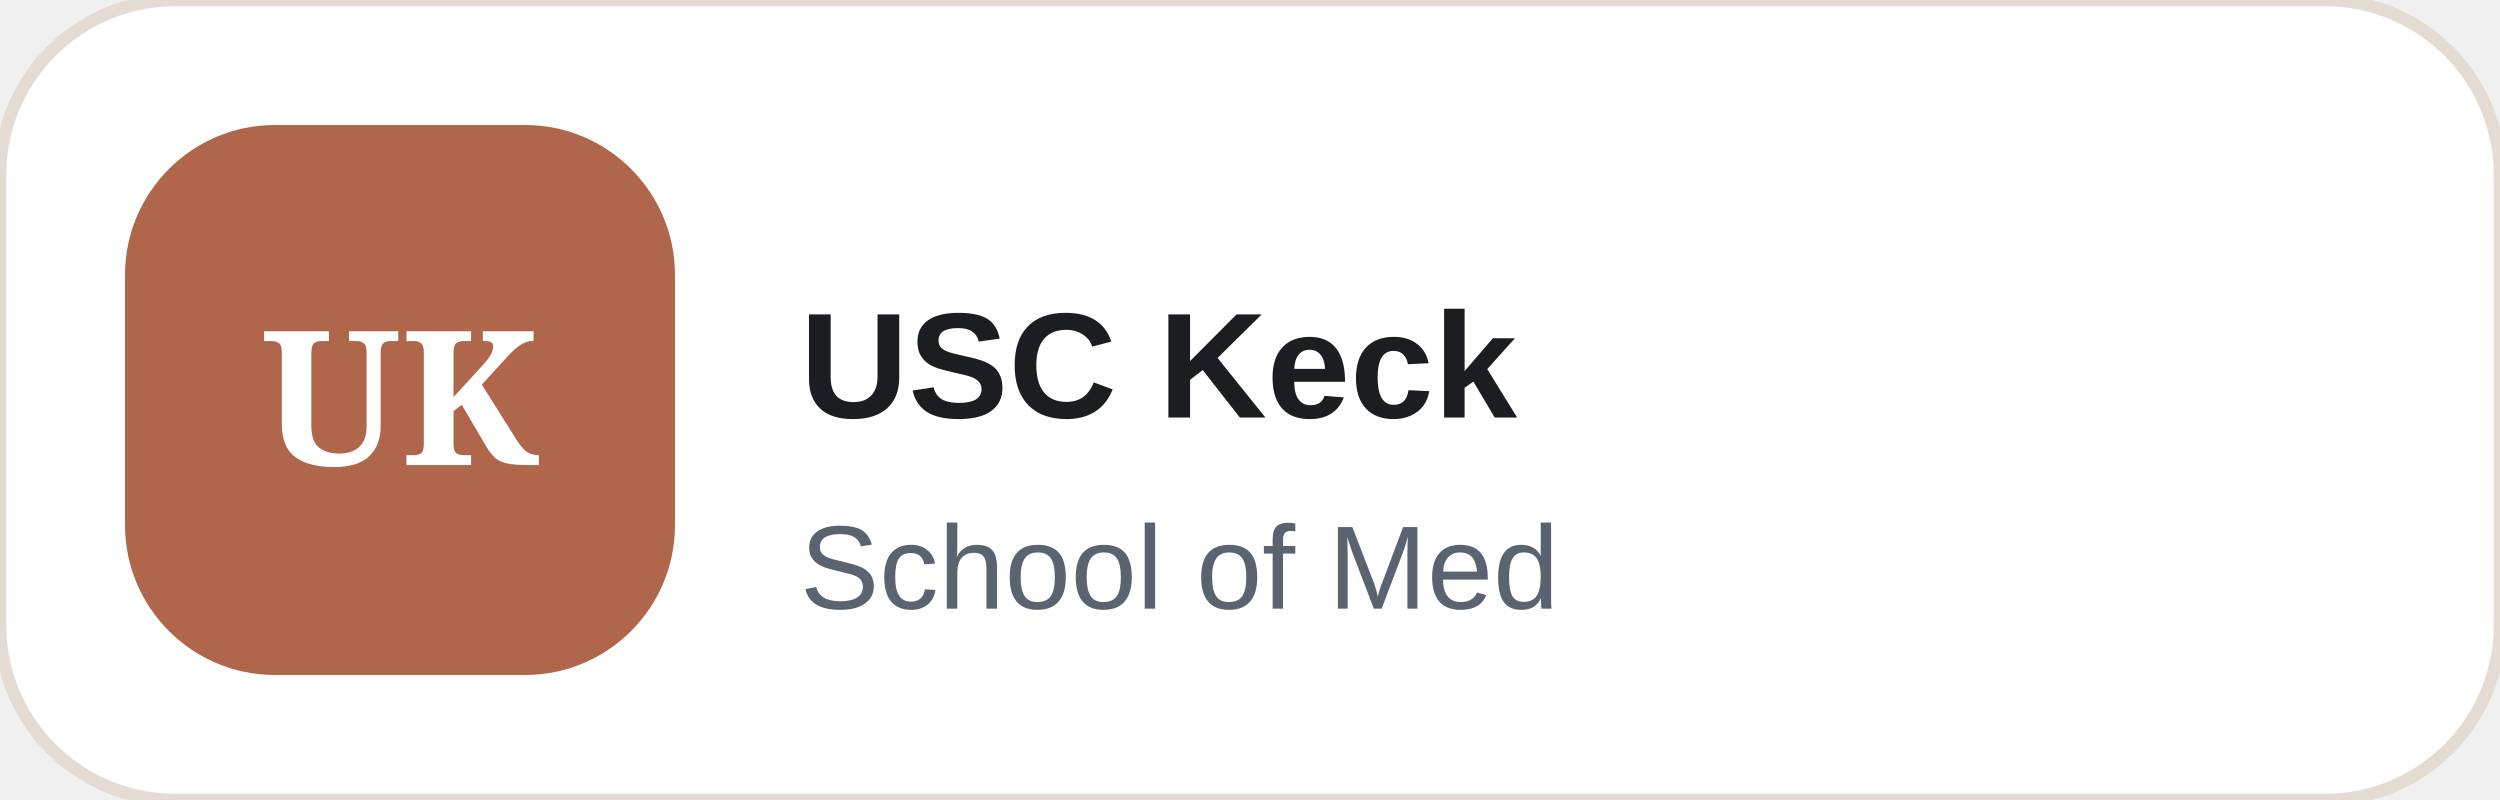
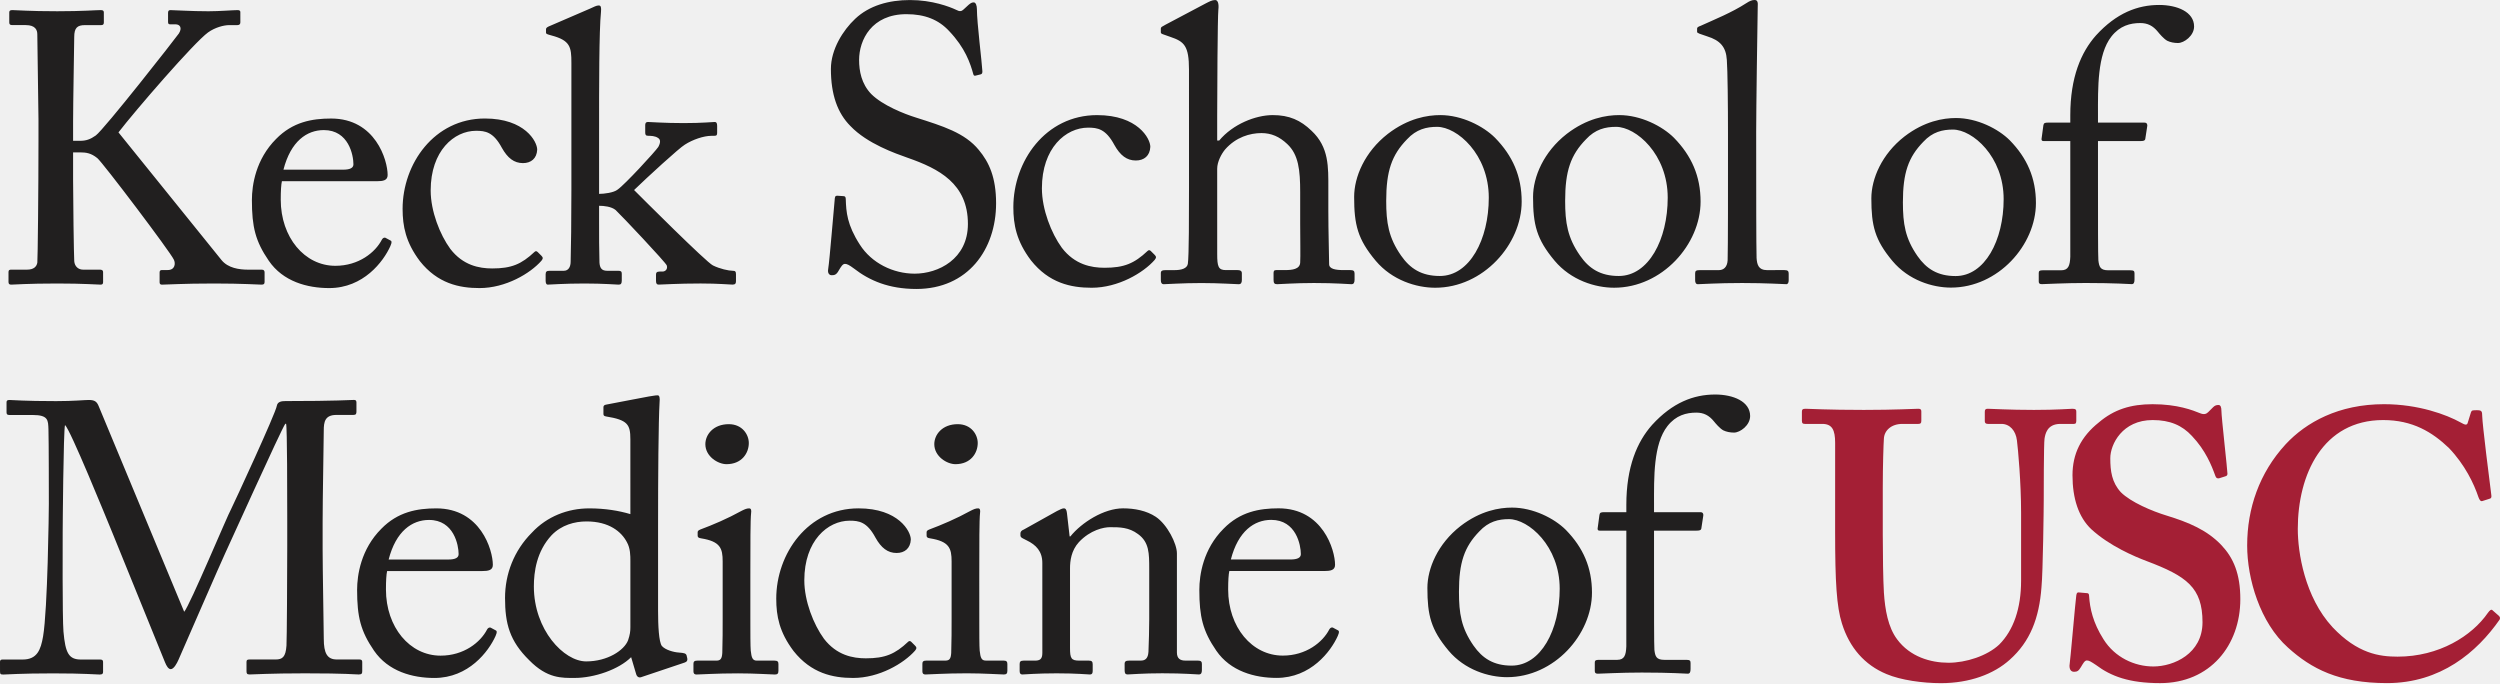
- <svg xmlns="http://www.w3.org/2000/svg" width="200" height="64" viewBox="0 0 200 64" role="img" aria-label="USC Keck School of Medicine logo">
-   <rect width="200" height="64" rx="14" fill="#ffffff" stroke="#e4dbd3" />
-   <rect x="10" y="10" width="44" height="44" rx="12" fill="#b0664b" />
-   <text x="32" y="32" text-anchor="middle" dominant-baseline="middle" font-family="Fraunces, serif" font-size="15" font-weight="600" fill="#ffffff">UK</text>
-   <text x="64" y="30" font-family="Space Grotesk, Arial, sans-serif" font-size="12" font-weight="600" fill="#1b1d21" dominant-baseline="middle">USC Keck</text>
-   <text x="64" y="46" font-family="Space Grotesk, Arial, sans-serif" font-size="9.5" font-weight="500" fill="#5a6470" dominant-baseline="middle">School of Med</text>
+ <svg xmlns="http://www.w3.org/2000/svg" version="1.1" id="Layer_1" x="0px" y="0px" width="147.617px" height="40.337px" viewBox="0 0 147.617 40.337" enable-background="new 0 0 147.617 40.337" xml:space="preserve">
+   <path fill="#A41F35" d="M108.359,26.145c0-0.76-0.179-1.115-0.758-1.115h-1.027c-0.133,0-0.178-0.045-0.178-0.201v-0.514  c0-0.135,0.045-0.179,0.223-0.179c0.223,0,1.295,0.068,3.437,0.068c1.875,0,2.946-0.068,3.214-0.068  c0.133,0,0.178,0.044,0.178,0.155v0.559c0,0.135-0.045,0.18-0.178,0.18h-0.938c-0.669,0-1.071,0.399-1.094,0.869  c-0.022,0.268-0.066,1.606-0.066,2.901v2.767c0,1.115,0.021,2.702,0.066,3.415c0.067,1.026,0.246,2.054,0.781,2.768  c0.76,1.027,1.965,1.383,3.034,1.383c1.028,0,2.277-0.401,2.992-1.071c0.849-0.848,1.294-2.142,1.294-3.771v-4.018  c0-1.784-0.179-3.749-0.245-4.263c-0.067-0.581-0.424-0.98-0.916-0.98h-0.803c-0.134,0-0.179-0.068-0.179-0.156v-0.559  c0-0.135,0.045-0.179,0.179-0.179c0.224,0,1.249,0.068,2.724,0.068c1.381,0,2.098-0.068,2.275-0.068  c0.201,0,0.225,0.068,0.225,0.179v0.514c0,0.133-0.023,0.201-0.136,0.201h-0.803c-0.804,0-0.894,0.624-0.937,0.869  c-0.047,0.268-0.047,3.393-0.047,3.684c0,0.312-0.044,4.195-0.133,5.087c-0.135,1.83-0.669,3.214-1.874,4.286  c-0.938,0.846-2.366,1.382-4.063,1.382c-1.07,0-2.365-0.177-3.213-0.536c-1.293-0.536-2.187-1.56-2.633-2.989  c-0.313-0.981-0.402-2.455-0.402-5.38 M122.732,34.98c-0.088,0-0.111,0.044-0.134,0.179c-0.045,0.268-0.356,3.884-0.401,4.15  c0,0.224,0.09,0.358,0.269,0.358s0.267-0.045,0.401-0.27c0.134-0.223,0.224-0.4,0.357-0.4c0.133,0,0.268,0.089,0.535,0.267  c0.893,0.67,1.964,1.072,3.793,1.072c2.947,0,4.732-2.232,4.732-4.955c0-1.495-0.401-2.433-1.116-3.192  c-0.849-0.892-1.919-1.338-3.214-1.739c-0.893-0.269-2.143-0.804-2.723-1.384c-0.535-0.579-0.625-1.25-0.625-2.009  c0-0.826,0.715-2.254,2.5-2.254c1.026,0,1.741,0.313,2.32,0.938c0.805,0.848,1.161,1.739,1.385,2.364  c0.043,0.136,0.133,0.156,0.223,0.136l0.357-0.113c0.09-0.022,0.133-0.067,0.133-0.156c0-0.222-0.356-3.346-0.356-3.705  c0-0.222-0.045-0.354-0.179-0.354c-0.135,0-0.223,0.044-0.313,0.133l-0.29,0.29c-0.112,0.111-0.245,0.156-0.469,0.067  c-0.447-0.18-1.339-0.536-2.812-0.536c-1.295,0-2.276,0.312-3.168,1.07c-1.072,0.85-1.563,1.875-1.563,3.124  c0,1.362,0.356,2.479,1.116,3.192c1.072,0.982,2.545,1.607,3.258,1.875c2.365,0.892,3.303,1.561,3.303,3.614  c0,1.853-1.695,2.611-2.902,2.611c-1.113,0-2.275-0.535-2.944-1.605c-0.625-0.983-0.804-1.83-0.849-2.544  c0-0.136-0.043-0.181-0.133-0.181 M147.17,36.03c-0.066-0.067-0.156,0-0.266,0.154c-0.938,1.362-2.879,2.589-5.336,2.589  c-1.071,0-2.364-0.178-3.838-1.738c-1.651-1.786-2.053-4.419-2.053-5.805c0-3.214,1.473-6.427,5.043-6.427  c1.741,0,2.902,0.714,3.883,1.652c0.938,0.981,1.473,2.097,1.741,2.9c0.067,0.18,0.134,0.269,0.246,0.225l0.423-0.134  c0.09-0.022,0.112-0.091,0.09-0.226c-0.09-0.669-0.535-4.239-0.535-4.64c0-0.314-0.045-0.358-0.313-0.358  c-0.267,0-0.312,0-0.356,0.134l-0.179,0.58c-0.044,0.181-0.134,0.181-0.446,0c-0.803-0.444-2.455-1.07-4.508-1.07  c-2.678,0-4.598,1.07-5.803,2.364c-1.563,1.696-2.275,3.795-2.275,5.982c0,1.963,0.758,4.552,2.41,6.026  c1.383,1.25,2.99,2.097,5.846,2.097c3.17,0,5.312-1.829,6.651-3.749c0.044-0.089,0.022-0.157-0.045-0.223" />
+   <path fill="#211F1F" d="M50.426,15.857c-0.277-0.208-0.416-0.276-0.532-0.276c-0.138,0-0.231,0.162-0.37,0.393  c-0.137,0.254-0.254,0.277-0.416,0.277c-0.138,0-0.253-0.115-0.206-0.369c0.091-0.579,0.323-3.514,0.392-4.184  c0.023-0.14,0.069-0.14,0.161-0.14l0.347,0.023c0.092,0,0.138,0.047,0.138,0.185c0.024,0.74,0.07,1.502,0.833,2.683  c0.693,1.086,1.964,1.71,3.235,1.71c1.388,0,3.144-0.856,3.144-2.937c0-2.38-1.71-3.26-3.56-3.906  c-0.716-0.254-2.381-0.83-3.374-1.871c-0.763-0.764-1.156-1.85-1.156-3.374c0-1.155,0.717-2.288,1.433-2.959  c0.832-0.786,1.988-1.109,3.235-1.11c1.318,0,2.335,0.394,2.728,0.578c0.208,0.116,0.323,0.091,0.439-0.023l0.301-0.276  c0.115-0.094,0.184-0.14,0.299-0.14c0.117,0,0.186,0.186,0.186,0.394c0,0.809,0.301,3.166,0.324,3.675  c0,0.115-0.023,0.162-0.116,0.185l-0.277,0.068c-0.07,0.024-0.116,0-0.139-0.068c-0.184-0.67-0.486-1.57-1.434-2.564  c-0.623-0.671-1.432-0.994-2.518-0.994c-2.057,0-2.796,1.525-2.796,2.704c0,0.646,0.137,1.41,0.716,2.01  c0.669,0.671,1.964,1.18,2.634,1.388c1.596,0.509,2.891,0.9,3.721,1.918c0.601,0.718,1.018,1.618,1.018,3.144  c0,2.727-1.664,5.062-4.714,5.062C52.484,17.06,51.351,16.574,50.426,15.857 M61.521,11.12c0-2.381,1.41-3.583,2.728-3.583  c0.553,0,1.039,0.068,1.548,1.016c0.347,0.625,0.739,0.924,1.271,0.924c0.486,0,0.832-0.276,0.855-0.808  c0-0.485-0.74-1.872-3.143-1.872c-3.051,0-4.945,2.728-4.945,5.432c0,1.04,0.184,2.012,1.039,3.144  c1.064,1.341,2.358,1.618,3.582,1.618c1.572,0,3.052-0.879,3.722-1.642c0.116-0.139,0.092-0.207,0-0.301l-0.231-0.231  c-0.07-0.069-0.139-0.045-0.185,0c-0.786,0.74-1.387,0.994-2.542,0.994c-0.787,0-1.758-0.185-2.52-1.178  C62.077,13.777,61.521,12.368,61.521,11.12 M70.207,11.095c0,1.503,0,4.045-0.069,4.486c-0.046,0.275-0.393,0.368-0.764,0.368  h-0.485c-0.254,0-0.346,0.023-0.346,0.186l0.001,0.416c0,0.162,0.068,0.231,0.161,0.231c0.208,0,1.086-0.069,2.242-0.069  c1.064,0,2.012,0.069,2.196,0.069c0.139,0,0.185-0.095,0.185-0.255l-0.001-0.393c0-0.139-0.092-0.186-0.254-0.186H72.38  c-0.44,0-0.508-0.208-0.508-0.947l-0.001-5.038c0-0.416,0.254-0.878,0.463-1.133c0.646-0.739,1.479-0.971,2.149-0.972  c0.577,0,1.063,0.207,1.525,0.647c0.67,0.625,0.764,1.548,0.764,2.842v1.872c0,0.742,0.022,1.965,0,2.29  c-0.023,0.392-0.486,0.438-0.879,0.438h-0.531c-0.14,0-0.163,0.068-0.163,0.185l0.001,0.394c0,0.185,0.046,0.255,0.208,0.255  c0.207,0,1.039-0.07,2.172-0.07c1.318,0,2.057,0.07,2.219,0.07c0.139,0,0.184-0.095,0.184-0.277v-0.347  c0-0.162-0.068-0.209-0.254-0.209h-0.393c-0.484,0-0.855-0.068-0.855-0.348c0-0.438-0.047-1.873-0.047-3.167V11.12  c0-1.249,0.047-2.43-0.992-3.399c-0.647-0.625-1.318-0.925-2.289-0.925C74.136,6.797,72.796,7.33,71.987,8.3h-0.116V6.82  c0-1.156,0.023-5.85,0.069-6.241c0.046-0.394-0.047-0.577-0.186-0.577c-0.184,0-0.346,0.092-0.531,0.184L68.82,1.458  c-0.209,0.116-0.277,0.138-0.277,0.23v0.207c0,0.072,0.023,0.094,0.161,0.141l0.393,0.139c0.832,0.278,1.109,0.532,1.109,1.941   M81.229,15.395c0.971,1.155,2.404,1.595,3.514,1.595c2.844,0,5.107-2.566,5.107-5.085c0-1.502-0.531-2.704-1.572-3.769  c-0.692-0.691-1.963-1.34-3.235-1.34c-0.763,0-1.896,0.186-3.097,1.11c-1.364,1.063-1.988,2.542-1.988,3.721  C79.957,13.269,80.165,14.123,81.229,15.395 M87.908,11.673c0,2.474-1.133,4.623-2.889,4.623c-1.086,0-1.757-0.438-2.289-1.202  c-0.74-1.063-0.879-1.941-0.879-3.234c0-1.758,0.325-2.705,1.225-3.63c0.556-0.602,1.156-0.74,1.781-0.74  C86.036,7.489,87.908,9.107,87.908,11.673 M91.794,15.394c0.97,1.155,2.403,1.595,3.513,1.595c2.844,0,5.107-2.566,5.107-5.084  c0-1.503-0.532-2.705-1.572-3.77c-0.693-0.691-1.964-1.339-3.236-1.339c-0.762,0-1.895,0.186-3.096,1.11  c-1.363,1.062-1.988,2.542-1.988,3.72C90.521,13.268,90.73,14.123,91.794,15.394 M98.473,11.672c0,2.474-1.132,4.624-2.889,4.624  c-1.086,0-1.758-0.439-2.288-1.203c-0.74-1.063-0.879-1.941-0.879-3.235c0-1.756,0.323-2.704,1.226-3.628  c0.555-0.602,1.154-0.74,1.779-0.74C96.602,7.489,98.473,9.106,98.473,11.672 M103.697,7.765c0-1.271,0.068-6.079,0.091-7.348  C103.813,0.114,103.766,0,103.604,0c-0.139,0-0.277,0.046-0.486,0.184c-0.854,0.556-1.895,0.973-2.703,1.341  c-0.139,0.048-0.207,0.093-0.207,0.161v0.187c0,0.048,0.023,0.068,0.137,0.116l0.465,0.16c0.738,0.232,1.107,0.603,1.154,1.388  c0.047,0.601,0.068,2.704,0.068,4.346v1.456c0.002,1.34,0.002,5.315-0.021,6.032c-0.023,0.415-0.254,0.578-0.508,0.578h-1.109  c-0.255,0-0.302,0.046-0.302,0.207l0.001,0.394c0,0.139,0.046,0.231,0.162,0.231c0.208,0,1.132-0.07,2.611-0.07  c1.434,0,2.449,0.069,2.611,0.069c0.094,0,0.139-0.093,0.139-0.23v-0.394c0-0.139-0.045-0.208-0.254-0.208l-1.039,0.001  c-0.486,0-0.578-0.325-0.603-0.718c-0.022-0.717-0.022-4.207-0.022-5.407 M2.272,8.363c0,2.838-0.044,6.946-0.068,7.149  c-0.044,0.229-0.205,0.41-0.612,0.41H0.661c-0.092,0-0.159,0.022-0.159,0.136v0.59c0,0.113,0.046,0.159,0.159,0.159  c0.205,0,0.931-0.067,2.724-0.067c1.612,0,2.293,0.067,2.566,0.067c0.113,0,0.137-0.067,0.137-0.159l-0.001-0.59  c0-0.091-0.068-0.136-0.182-0.136H4.907c-0.296,0-0.5-0.204-0.523-0.499c-0.023-0.319-0.068-3.656-0.068-4.792V8.998h0.431  c0.34,0,0.637,0.045,1,0.34c0.294,0.227,4.313,5.539,4.518,5.994c0.114,0.227,0.068,0.613-0.363,0.613H9.561  c-0.091,0-0.137,0.045-0.137,0.137v0.589c0,0.091,0.046,0.137,0.137,0.137c0.318,0,1.203-0.068,3.087-0.068  c1.704,0,2.567,0.067,2.794,0.067c0.136,0,0.181-0.045,0.181-0.158v-0.567c0-0.092-0.045-0.159-0.158-0.159h-0.796  c-0.544,0-1.203-0.091-1.589-0.567c-0.204-0.25-5.88-7.289-6.085-7.539c0.976-1.27,4.45-5.291,5.288-5.901  c0.41-0.296,0.932-0.433,1.25-0.433h0.477c0.114,0,0.182-0.046,0.182-0.158L14.191,0.71c0-0.068-0.044-0.113-0.157-0.113  c-0.274,0-1.068,0.068-1.727,0.068c-1.044,0-1.976-0.068-2.248-0.068c-0.09,0-0.136,0.046-0.136,0.159v0.521  c0,0.114,0.022,0.158,0.113,0.158h0.319c0.295,0,0.408,0.229,0.204,0.545c-0.204,0.296-4.405,5.655-4.903,6.019  C5.337,8.225,5.087,8.315,4.724,8.315H4.316V7.181c0-1.112,0.067-4.654,0.067-4.995c0-0.544,0.181-0.703,0.637-0.703h0.953  c0.114,0,0.159-0.047,0.159-0.158L6.131,0.732c0-0.09-0.045-0.136-0.181-0.136c-0.295,0-1.044,0.068-2.566,0.068  c-1.703,0-2.383-0.068-2.656-0.068c-0.137,0-0.181,0.046-0.181,0.136v0.592c0,0.112,0.044,0.158,0.181,0.158h0.794  c0.569,0,0.681,0.294,0.681,0.545c0,0.183,0.069,4.608,0.069,5.018 M22.254,10.7c0.363,0,0.635-0.045,0.635-0.365  c0-0.884-0.727-3.337-3.337-3.336c-1.135,0-2.271,0.205-3.248,1.204c-1.202,1.203-1.43,2.724-1.43,3.608  c0,1.591,0.206,2.432,0.999,3.588c0.841,1.226,2.272,1.611,3.565,1.611c2.021,0,3.202-1.564,3.61-2.474  c0.114-0.25,0.069-0.318,0-0.34l-0.295-0.159c-0.068-0.023-0.159,0.022-0.204,0.113c-0.386,0.75-1.362,1.545-2.748,1.545  c-1.816,0-3.224-1.681-3.224-3.906c0-0.522,0.023-0.886,0.069-1.09 M16.737,10.019c0.431-1.681,1.384-2.338,2.384-2.338  c1.475,0,1.748,1.496,1.748,2.021c0,0.205-0.182,0.317-0.614,0.317H16.737z M25.43,11.244c0-2.339,1.384-3.521,2.679-3.521  c0.546,0,1.021,0.068,1.521,0.999c0.341,0.613,0.727,0.909,1.249,0.909c0.477,0,0.817-0.272,0.841-0.795  c0-0.477-0.728-1.839-3.089-1.839c-2.997,0-4.859,2.68-4.859,5.336c0.001,1.021,0.183,1.974,1.022,3.088  c1.045,1.316,2.316,1.589,3.52,1.589c1.544,0,2.996-0.863,3.655-1.613c0.114-0.136,0.091-0.202,0-0.296l-0.227-0.225  c-0.069-0.07-0.136-0.046-0.182,0c-0.772,0.725-1.362,0.975-2.497,0.975c-0.771,0-1.726-0.181-2.474-1.156  C25.974,13.854,25.43,12.469,25.43,11.244 M33.739,11.22c0,1.998-0.022,3.226-0.044,4.225c0,0.295-0.115,0.545-0.41,0.545h-0.84  c-0.159,0-0.227,0.045-0.227,0.204v0.386c0,0.136,0.047,0.227,0.114,0.227c0.158,0,0.953-0.067,2.18-0.067  c1.135,0,1.885,0.067,2.02,0.067c0.137,0,0.182-0.067,0.182-0.25V16.17c0-0.136-0.045-0.181-0.204-0.181h-0.659  c-0.318,0-0.431-0.159-0.454-0.479c-0.023-0.794-0.023-1.565-0.023-2.359v-1c0.295,0,0.727,0.046,0.976,0.25  c0.363,0.341,2.952,3.088,3.02,3.27c0.068,0.204-0.068,0.363-0.249,0.363h-0.16c-0.182,0-0.226,0.066-0.226,0.181v0.364  c0,0.159,0.044,0.226,0.158,0.226c0.182,0,1.136-0.066,2.476-0.066c1.067,0,1.702,0.066,1.884,0.066  c0.158,0,0.204-0.066,0.204-0.204v-0.407c0-0.16-0.046-0.205-0.182-0.205c-0.25,0-0.772-0.114-1.18-0.317  c-0.387-0.182-4.201-3.996-4.655-4.451c0.772-0.748,2.68-2.498,2.997-2.679c0.453-0.295,1.113-0.522,1.566-0.522h0.159  c0.159,0,0.183-0.046,0.183-0.182V7.428c0-0.159-0.046-0.226-0.138-0.226c-0.158,0-0.725,0.066-1.838,0.066  c-1.158,0-1.975-0.066-2.112-0.066c-0.113,0-0.159,0.066-0.159,0.181v0.431c0,0.138,0.024,0.205,0.181,0.205  c0.137,0,0.41,0,0.591,0.137c0.137,0.091,0.137,0.272,0,0.521c-0.181,0.273-1.975,2.226-2.406,2.521  c-0.227,0.181-0.795,0.25-1.09,0.25V7.86c-0.001-2.726-0.001-6.063,0.112-7.152c0.024-0.272,0-0.386-0.136-0.386  c-0.136,0-0.294,0.091-0.499,0.182l-2.315,0.999C32.308,1.594,32.24,1.638,32.24,1.73v0.204c0,0.068,0.068,0.09,0.319,0.159  c1.111,0.294,1.18,0.68,1.18,1.611 M85.533,38.418c0.953,1.135,2.361,1.567,3.451,1.567c2.793,0,5.017-2.521,5.017-4.994  c0-1.479-0.522-2.658-1.543-3.703c-0.683-0.682-1.931-1.316-3.179-1.316c-0.75,0-1.861,0.182-3.041,1.09  c-1.34,1.044-1.955,2.498-1.955,3.656C84.283,36.329,84.488,37.169,85.533,38.418 M92.095,34.762c0,2.43-1.112,4.541-2.838,4.541  c-1.065,0-1.726-0.432-2.249-1.18c-0.727-1.045-0.861-1.907-0.861-3.179c0-1.726,0.317-2.655,1.201-3.565  c0.547-0.59,1.137-0.726,1.75-0.726C90.255,30.653,92.095,32.242,92.095,34.762 M96.029,33.897v4.27  c-0.021,0.521-0.111,0.795-0.543,0.795h-1.09c-0.183,0-0.229,0.046-0.229,0.16v0.498c0,0.111,0.046,0.16,0.182,0.16  c0.182,0,1.34-0.068,2.59-0.068c1.746,0,2.588,0.067,2.724,0.067c0.112,0,0.159-0.092,0.159-0.272v-0.363  c0-0.137-0.047-0.182-0.25-0.182h-1.295c-0.476,0-0.545-0.204-0.59-0.591c-0.022-0.249-0.022-2.338-0.022-5.017v-2.021h2.497  c0.182,0,0.273-0.023,0.294-0.112l0.114-0.75c0.023-0.092,0-0.228-0.158-0.228h-2.747V29.79c0-1.59-0.046-3.565,0.794-4.633  c0.5-0.636,1.111-0.793,1.703-0.793c0.432,0,0.749,0.157,1.044,0.521c0.091,0.114,0.34,0.409,0.544,0.523  c0.182,0.09,0.41,0.135,0.638,0.135c0.363,0,0.952-0.431,0.952-0.977c0-0.862-0.999-1.271-2.066-1.271  c-1.271,0-2.52,0.476-3.723,1.794c-0.886,0.998-1.521,2.474-1.521,4.722v0.432h-1.316c-0.184,0-0.249,0.023-0.271,0.158  l-0.092,0.683c-0.046,0.204,0,0.25,0.114,0.25h1.565 M111.747,15.415c0.954,1.135,2.36,1.567,3.45,1.567  c2.793,0,5.018-2.521,5.018-4.994c0-1.479-0.523-2.658-1.543-3.703c-0.682-0.681-1.93-1.316-3.178-1.316  c-0.75,0-1.862,0.183-3.043,1.091c-1.34,1.044-1.954,2.498-1.954,3.655C110.497,13.326,110.701,14.166,111.747,15.415   M118.309,11.759c0,2.431-1.111,4.541-2.838,4.541c-1.066,0-1.726-0.432-2.249-1.18c-0.726-1.045-0.862-1.907-0.862-3.179  c0-1.726,0.318-2.655,1.203-3.565c0.545-0.59,1.137-0.725,1.75-0.725C116.469,7.651,118.309,9.239,118.309,11.759 M122.244,10.896  v4.269c-0.022,0.521-0.112,0.795-0.545,0.795h-1.09c-0.182,0-0.228,0.046-0.228,0.16v0.498c0,0.112,0.046,0.16,0.183,0.16  c0.181,0,1.34-0.068,2.588-0.068c1.748,0,2.588,0.067,2.725,0.067c0.113,0,0.159-0.091,0.159-0.272v-0.362  c0-0.138-0.046-0.183-0.25-0.183h-1.294c-0.477,0-0.545-0.204-0.59-0.59c-0.023-0.25-0.023-2.339-0.023-5.018V8.33h2.497  c0.183,0,0.272-0.023,0.294-0.112l0.115-0.75c0.023-0.092,0-0.228-0.159-0.228h-2.747V6.787c0-1.59-0.046-3.565,0.794-4.633  c0.5-0.636,1.112-0.793,1.703-0.793c0.431,0,0.749,0.157,1.044,0.521c0.091,0.114,0.34,0.409,0.544,0.523  c0.183,0.09,0.41,0.135,0.638,0.135c0.362,0,0.952-0.431,0.952-0.976c0-0.863-0.999-1.271-2.065-1.271  c-1.271,0-2.521,0.477-3.724,1.794c-0.886,0.998-1.521,2.475-1.521,4.723V7.24h-1.317c-0.183,0-0.249,0.023-0.272,0.158  l-0.092,0.682c-0.045,0.205,0,0.251,0.115,0.251h1.566 M5.836,24.004c-0.114-0.295-0.251-0.387-0.591-0.387  c-0.272,0-0.863,0.068-1.93,0.068c-1.93,0-2.543-0.068-2.771-0.068c-0.135,0-0.158,0.068-0.158,0.138v0.59  c0,0.091,0.023,0.159,0.158,0.159H1.93c0.931,0,0.909,0.316,0.931,0.84c0.022,0.658,0.023,4.087,0.023,4.404  c0,0.408-0.068,6.221-0.341,7.834c-0.135,0.771-0.34,1.361-1.203,1.361H0.138C0.023,38.943,0,39.012,0,39.081l0.001,0.544  c0,0.181,0.023,0.204,0.204,0.204c0.205,0,1-0.068,2.929-0.068c1.885,0,2.498,0.068,2.748,0.068c0.182,0,0.204-0.068,0.204-0.16  v-0.567c0-0.09-0.022-0.158-0.16-0.158H4.791c-0.726,0-0.931-0.362-1.044-1.656c-0.068-0.796-0.046-5.587-0.046-5.859  s0.045-6.016,0.137-6.334c0.317,0.272,2.383,5.357,2.814,6.403c0.115,0.271,3.022,7.446,3.089,7.604  c0.091,0.228,0.205,0.409,0.341,0.409c0.181,0,0.363-0.341,0.454-0.546c0.09-0.204,2.61-5.994,2.747-6.267  c0.114-0.227,3.337-7.379,3.563-7.675l0.047-0.001c0.067,0.206,0.067,4.248,0.068,5.746v1.454c0,1.679-0.023,5.63-0.046,5.902  c-0.045,0.681-0.249,0.816-0.635,0.816h-1.543c-0.16,0-0.182,0.046-0.182,0.16v0.522c0,0.136,0.022,0.203,0.182,0.203  c0.294,0,1.18-0.067,3.268-0.067c2.498,0,2.907,0.067,3.179,0.067c0.182,0,0.205-0.067,0.205-0.204v-0.521  c0-0.091-0.024-0.16-0.159-0.16h-1.34c-0.567,0-0.772-0.361-0.772-1.225c0-0.454-0.068-4.133-0.068-5.27v-1.588  c0-1.521,0.067-4.768,0.067-5.427c0-0.522,0.068-0.93,0.75-0.93h0.999c0.158,0,0.181-0.068,0.181-0.204v-0.524  c0-0.09-0.023-0.158-0.136-0.158c-0.25,0-1.022,0.068-4.042,0.068c-0.227,0-0.476,0.024-0.522,0.273  c-0.068,0.454-2.542,5.789-2.701,6.106c-0.181,0.296-2.452,5.724-2.77,6.063 M28.466,33.719c0.362,0,0.635-0.045,0.635-0.363  c0-0.885-0.727-3.338-3.338-3.338c-1.135,0-2.27,0.205-3.247,1.204c-1.203,1.204-1.43,2.726-1.43,3.611  c0.001,1.589,0.205,2.429,0.999,3.587c0.842,1.225,2.271,1.612,3.565,1.612c2.021,0,3.202-1.567,3.61-2.476  c0.114-0.251,0.068-0.317,0-0.341l-0.295-0.158c-0.068-0.022-0.159,0.022-0.204,0.112c-0.387,0.751-1.363,1.545-2.748,1.545  c-1.815,0-3.224-1.68-3.224-3.906c0-0.521,0.023-0.885,0.069-1.09 M22.948,33.039c0.431-1.682,1.385-2.338,2.384-2.338  c1.475-0.001,1.748,1.498,1.748,2.019c0,0.206-0.181,0.318-0.613,0.318L22.948,33.039z M37.222,30.357  c-0.681-0.203-1.499-0.339-2.43-0.339c-1.271,0-2.498,0.478-3.383,1.43c-1.067,1.068-1.588,2.451-1.588,3.86  c0,1.521,0.272,2.543,1.43,3.678c1.068,1.09,1.93,1.044,2.679,1.044c1.158,0,2.611-0.5,3.337-1.226l0.296,1  c0.046,0.157,0.158,0.226,0.294,0.181l2.566-0.862c0.136-0.047,0.182-0.114,0.159-0.25l-0.044-0.183  c-0.046-0.111-0.138-0.136-0.456-0.159c-0.317-0.021-0.794-0.157-0.998-0.385c-0.182-0.227-0.227-1.226-0.227-2.065v-5.019  c-0.001-2.884,0.022-6.176,0.089-7.312c0.023-0.248,0-0.408-0.113-0.408c-0.159,0-0.317,0.045-0.522,0.069  c-0.432,0.091-1.613,0.295-2.498,0.476c-0.136,0.022-0.182,0.068-0.182,0.159v0.386c0,0.091,0.023,0.137,0.16,0.159  c1.271,0.205,1.43,0.477,1.43,1.34 M37.222,37.033c0,0.25-0.023,0.433-0.136,0.773c-0.227,0.589-1.204,1.248-2.475,1.248  c-1.317,0-3.088-1.863-3.088-4.427c0-0.863,0.159-2.066,1.044-3.021c0.591-0.613,1.363-0.816,2.066-0.817  c1.339,0,2.066,0.613,2.385,1.227c0.204,0.363,0.204,0.794,0.204,1.112V37.033z M42.671,36.488c0,0.682,0,1.385-0.022,2.066  c-0.023,0.362-0.114,0.454-0.364,0.454h-1.112c-0.159,0-0.227,0.046-0.227,0.182v0.454c0,0.137,0.068,0.184,0.182,0.184  c0.249,0,1.135-0.068,2.452-0.068c0.953-0.001,1.998,0.068,2.179,0.068c0.159,0,0.205-0.069,0.205-0.229v-0.388  c0-0.134-0.046-0.203-0.228-0.203h-1.044c-0.25,0-0.318-0.158-0.363-0.592c-0.023-0.248-0.023-1.066-0.023-1.952v-2.473  c0-1.886,0-3.315,0.045-3.702c0.023-0.159,0-0.271-0.113-0.271c-0.137,0-0.25,0.045-0.432,0.136  c-0.863,0.477-1.725,0.841-2.453,1.111c-0.112,0.047-0.159,0.092-0.159,0.16v0.204c0,0.091,0.047,0.136,0.206,0.159  c1.135,0.182,1.271,0.59,1.271,1.363 M41.649,26.227c0,0.728,0.75,1.181,1.249,1.181c0.908,0,1.317-0.659,1.317-1.248  c0-0.5-0.386-1.114-1.181-1.114C42.125,25.045,41.649,25.659,41.649,26.227 M47.492,34.263c0-2.338,1.384-3.518,2.678-3.518  c0.546,0,1.022,0.066,1.522,0.998c0.34,0.612,0.727,0.909,1.25,0.909c0.476,0,0.816-0.274,0.839-0.797  c0-0.477-0.727-1.839-3.088-1.838c-2.997,0-4.859,2.681-4.858,5.336c0,1.021,0.182,1.975,1.022,3.088  c1.044,1.316,2.317,1.59,3.519,1.59c1.544,0,2.996-0.864,3.656-1.613c0.113-0.135,0.09-0.204,0-0.295l-0.228-0.228  c-0.069-0.067-0.135-0.046-0.182,0c-0.771,0.728-1.362,0.977-2.497,0.977c-0.772,0-1.725-0.183-2.474-1.157  C48.037,36.874,47.492,35.49,47.492,34.263 M56.189,36.488c0,0.68,0,1.384-0.023,2.065c-0.022,0.363-0.112,0.454-0.364,0.454h-1.111  c-0.16,0-0.227,0.046-0.227,0.183v0.453c0,0.138,0.067,0.183,0.181,0.183c0.25,0,1.136-0.069,2.452-0.069  c0.954,0,1.999,0.069,2.18,0.069c0.159,0,0.205-0.069,0.205-0.228v-0.387c0-0.135-0.046-0.206-0.227-0.206H58.21  c-0.25,0.002-0.318-0.156-0.363-0.589c-0.023-0.249-0.023-1.067-0.023-1.952l-0.001-2.474c0-1.886,0-3.315,0.046-3.702  c0.023-0.159,0-0.271-0.114-0.271c-0.136,0-0.249,0.045-0.431,0.137c-0.863,0.475-1.726,0.84-2.452,1.111  c-0.113,0.046-0.159,0.091-0.159,0.159v0.204c0,0.091,0.046,0.137,0.204,0.159c1.136,0.182,1.272,0.59,1.272,1.363 M55.167,26.226  c0,0.728,0.75,1.182,1.249,1.182c0.908,0,1.316-0.659,1.316-1.249c0-0.5-0.385-1.113-1.18-1.113  C55.644,25.045,55.167,25.658,55.167,26.226 M69.493,32.673c0-0.568-0.568-1.705-1.249-2.158c-0.545-0.362-1.25-0.499-1.93-0.499  c-1.136,0-2.452,0.84-3.111,1.658h-0.045l-0.159-1.385c-0.022-0.182-0.069-0.273-0.182-0.273c-0.091,0-0.226,0.069-0.408,0.16  l-1.953,1.09c-0.114,0.045-0.203,0.113-0.203,0.227v0.113c0,0.068,0.022,0.137,0.181,0.204l0.182,0.093  c0.567,0.271,0.93,0.657,0.93,1.339l0.001,5.313c0,0.385-0.16,0.453-0.455,0.453h-0.658c-0.181,0-0.227,0.069-0.227,0.204v0.41  c0,0.136,0.046,0.204,0.158,0.204c0.137,0,0.863-0.068,2.022-0.068c1.203,0,1.815,0.068,1.975,0.068  c0.113,0,0.158-0.068,0.158-0.204v-0.387c0-0.159-0.045-0.228-0.227-0.228h-0.567c-0.476,0-0.545-0.136-0.545-0.749v-4.699  c0-0.432,0.068-1.045,0.522-1.545c0.681-0.727,1.475-0.885,1.838-0.885c0.568,0,1.113,0,1.658,0.408  c0.658,0.477,0.658,1.136,0.659,2.044v2.997c0,0.59-0.022,1.316-0.045,1.907c-0.023,0.407-0.204,0.521-0.455,0.521H66.7  c-0.227,0-0.295,0.045-0.295,0.204l0.001,0.363c0,0.183,0.044,0.251,0.181,0.251c0.159,0,0.886-0.069,2.043-0.069  c1.294,0,1.998,0.069,2.157,0.069c0.136,0,0.181-0.093,0.181-0.251v-0.363c0-0.136-0.045-0.205-0.249-0.205l-0.727,0.001  c-0.296,0-0.499-0.114-0.499-0.477 M78.197,33.717c0.361-0.001,0.634-0.046,0.634-0.365c0-0.884-0.728-3.337-3.337-3.337  c-1.135,0.001-2.271,0.205-3.246,1.204c-1.204,1.204-1.431,2.726-1.431,3.61c0,1.59,0.206,2.43,0.999,3.588  c0.841,1.225,2.272,1.611,3.564,1.611c2.021,0,3.202-1.566,3.61-2.475c0.115-0.251,0.068-0.317,0-0.341l-0.295-0.158  c-0.068-0.023-0.158,0.022-0.205,0.112c-0.385,0.75-1.361,1.545-2.746,1.545c-1.815,0-3.225-1.68-3.225-3.906  c0-0.521,0.023-0.885,0.069-1.089 M72.678,33.036c0.432-1.681,1.386-2.339,2.385-2.339c1.476,0,1.748,1.499,1.748,2.021  c0,0.204-0.181,0.318-0.613,0.318H72.678z" />
+   <g>
+ </g>
</svg>
